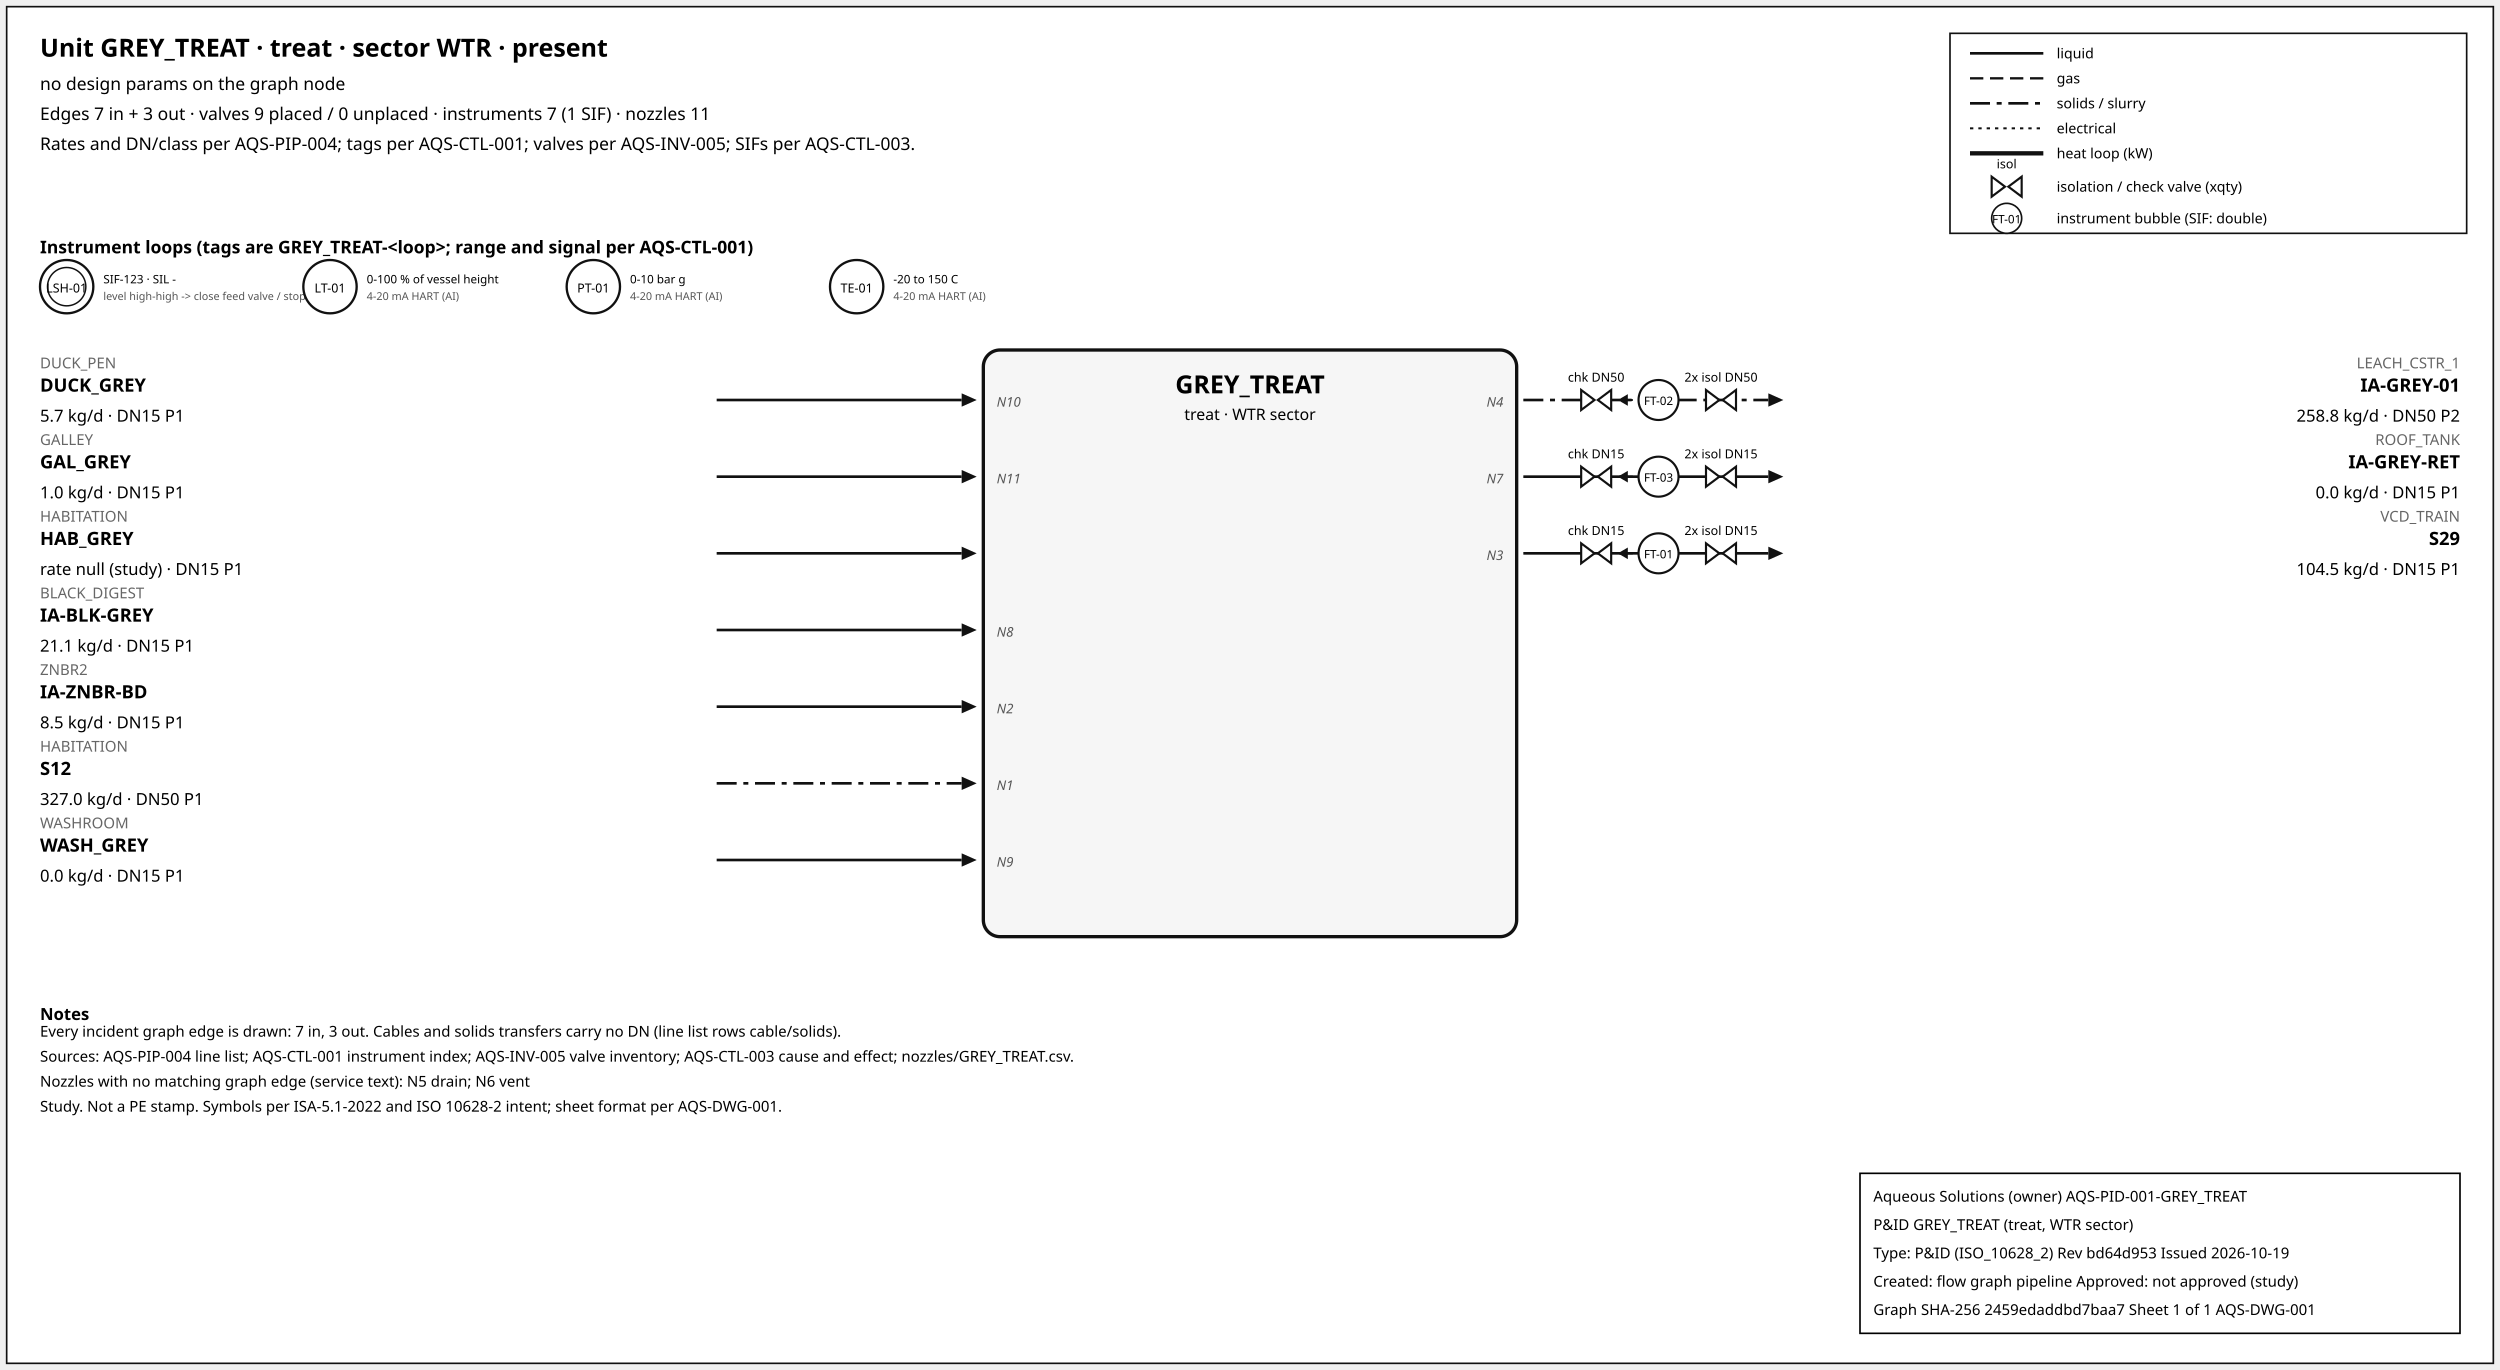
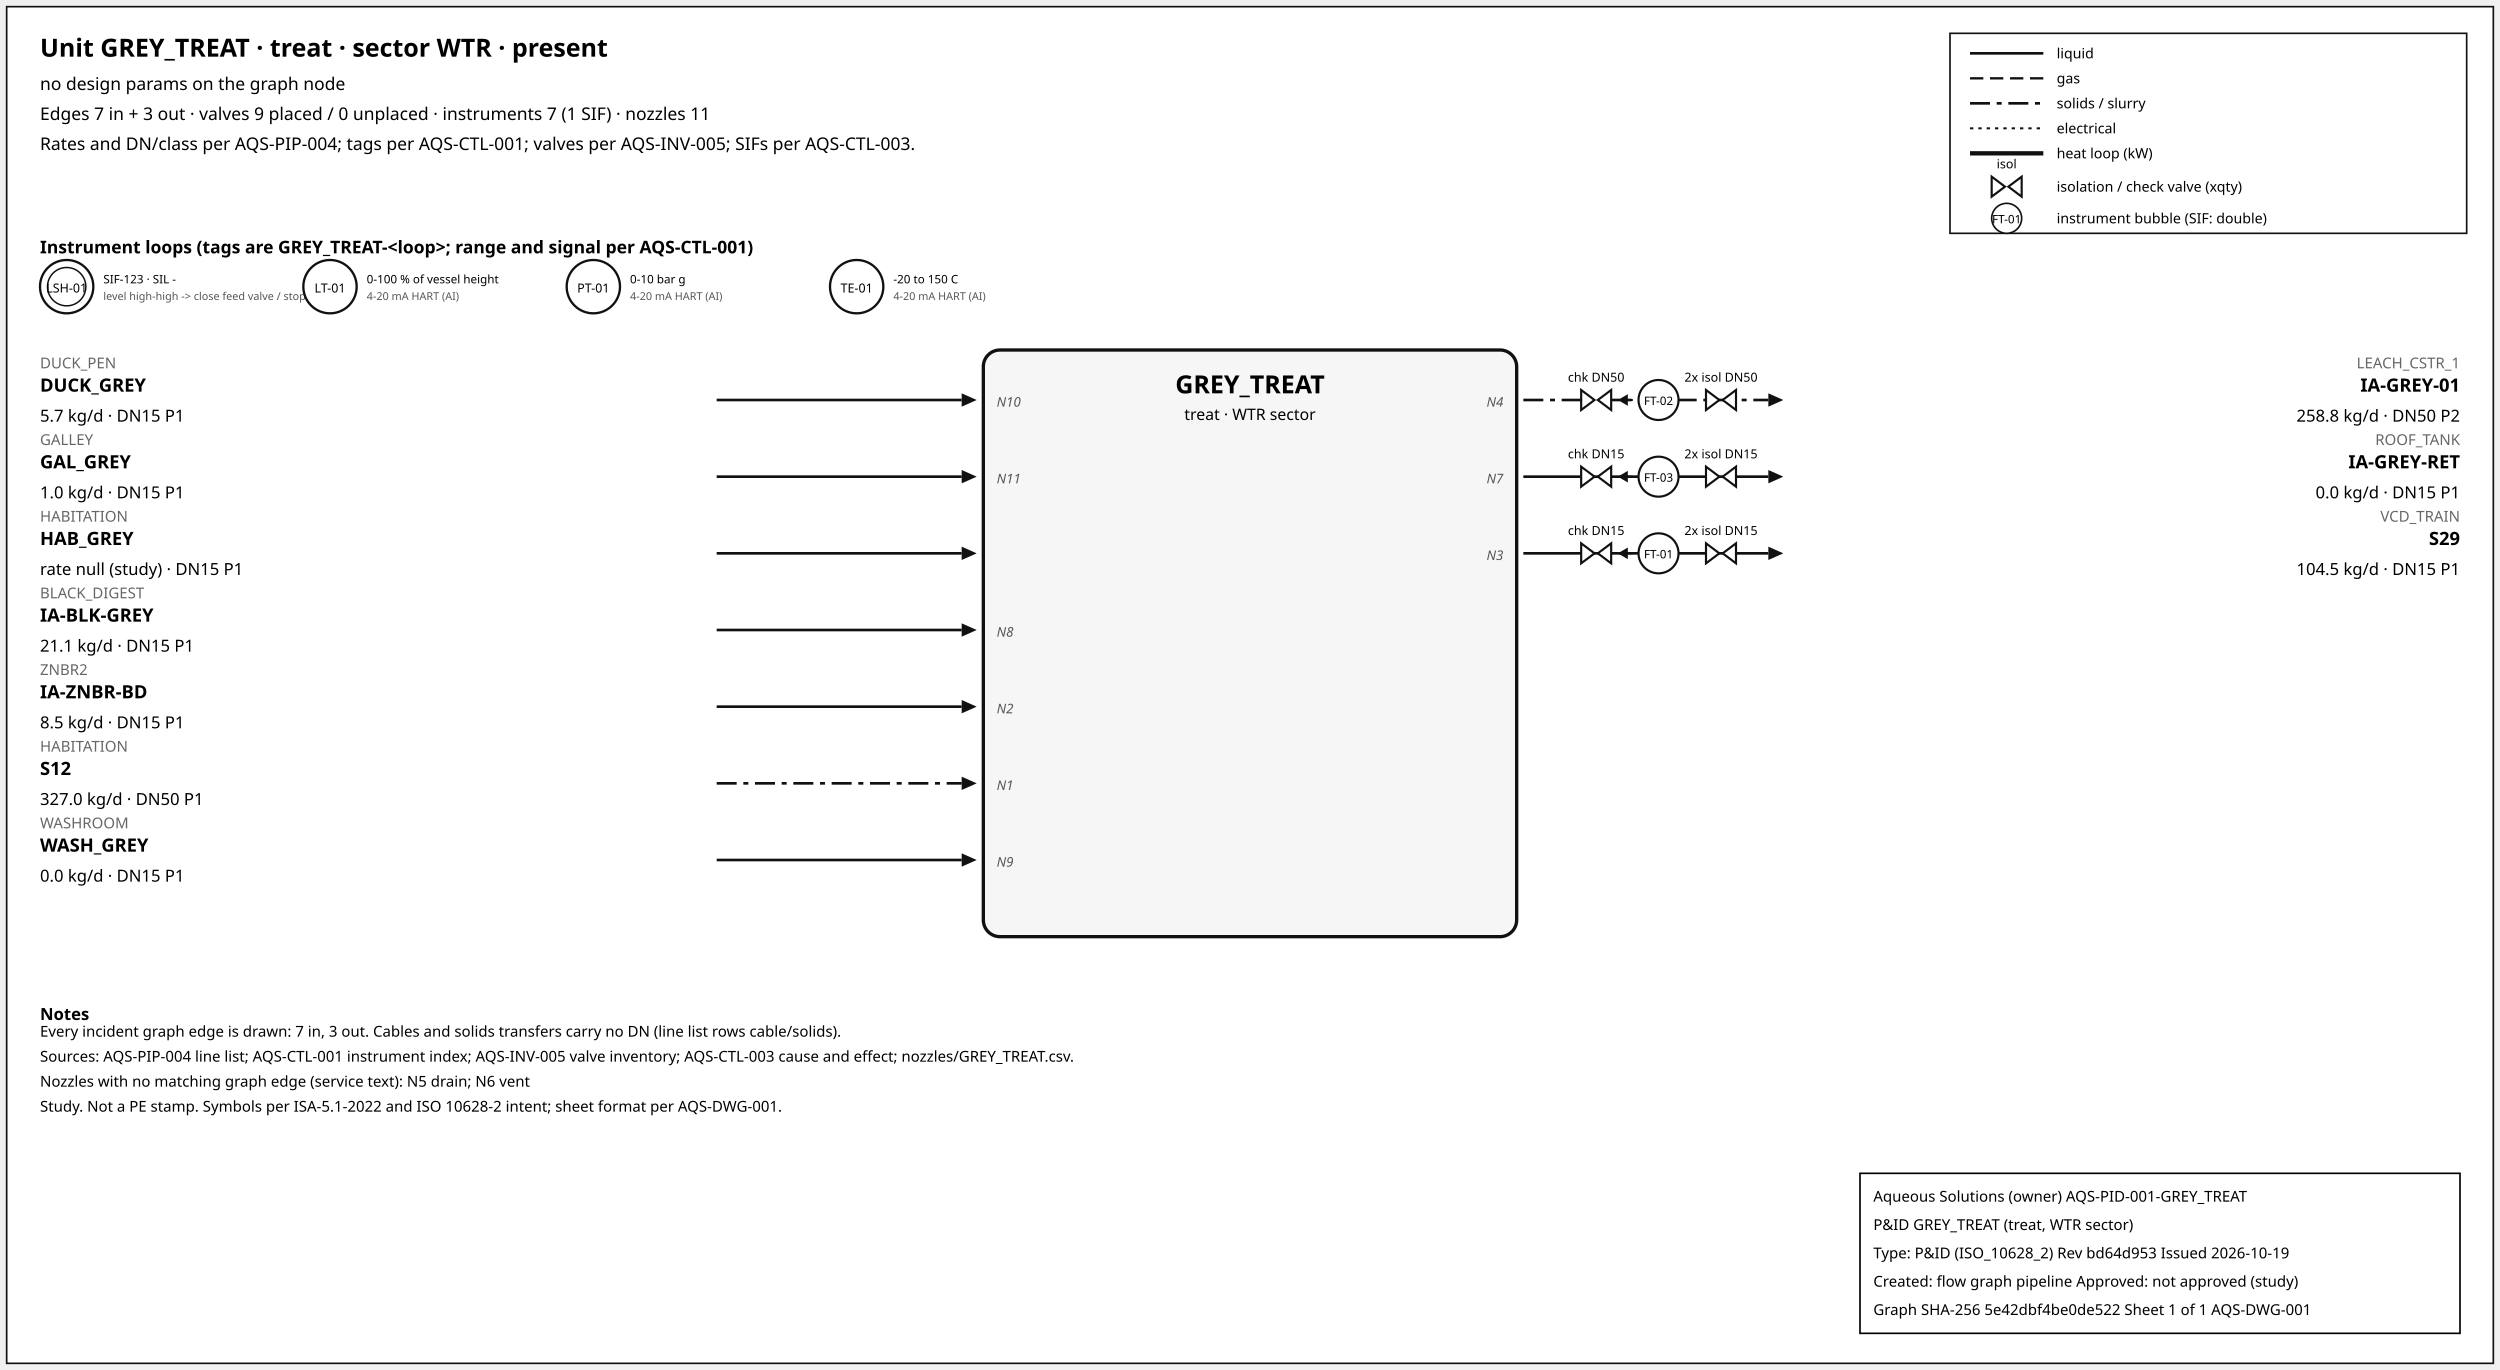
<svg xmlns="http://www.w3.org/2000/svg" width="1500" height="822" font-family="sans-serif">
  <rect x="4" y="4" width="1492" height="814" fill="white" stroke="#111" />
  <text x="24" y="34" font-size="15" font-weight="600">Unit GREY_TREAT · treat · sector WTR · present</text>
  <text x="24" y="54" font-size="10.5">no design params on the graph node</text>
  <text x="24" y="72" font-size="10.5">Edges 7 in + 3 out · valves 9 placed / 0 unplaced · instruments 7 (1 SIF) · nozzles 11</text>
  <text x="24" y="90" font-size="10.5">Rates and DN/class per AQS-PIP-004; tags per AQS-CTL-001; valves per AQS-INV-005; SIFs per AQS-CTL-003.</text>
  <rect x="1170" y="20" width="310" height="120" fill="white" stroke="#111" />
  <line x1="1182" y1="32" x2="1226" y2="32" stroke="#111" stroke-width="1.6" />
  <text x="1234" y="35" font-size="8.5">liquid</text>
  <line x1="1182" y1="47" x2="1226" y2="47" stroke="#111" stroke-width="1.4" stroke-dasharray="8,4" />
  <text x="1234" y="50" font-size="8.5">gas</text>
  <line x1="1182" y1="62" x2="1226" y2="62" stroke="#111" stroke-width="1.6" stroke-dasharray="12,4,3,4" />
  <text x="1234" y="65" font-size="8.5">solids / slurry</text>
  <line x1="1182" y1="77" x2="1226" y2="77" stroke="#111" stroke-width="1.2" stroke-dasharray="2,3" />
  <text x="1234" y="80" font-size="8.5">electrical</text>
  <line x1="1182" y1="92" x2="1226" y2="92" stroke="#111" stroke-width="2.6" />
  <text x="1234" y="95" font-size="8.5">heat loop (kW)</text>
  <path d="M 1195.0,106 L 1203.0,112 L 1195.0,118 Z M 1213.0,106 L 1205.0,112 L 1213.0,118 Z" fill="white" stroke="#111" stroke-width="1.3" />
  <text x="1204.0" y="101.0" font-size="7.5" text-anchor="middle">isol</text>
  <text x="1234" y="115" font-size="8.5">isolation / check valve (xqty)</text>
  <circle cx="1204" cy="131" r="9" fill="white" stroke="#111" />
  <text x="1204" y="134" font-size="7" text-anchor="middle">FT-01</text>
  <text x="1234" y="134" font-size="8.5">instrument bubble (SIF: double)</text>
  <text x="24" y="152" font-size="10.5" font-weight="600">Instrument loops (tags are GREY_TREAT-&lt;loop&gt;; range and signal per AQS-CTL-001)</text>
  <circle cx="40" cy="172" r="16" fill="white" stroke="#111" stroke-width="1.4" />
  <circle cx="40" cy="172" r="11.5" fill="none" stroke="#111" stroke-width="0.9" />
  <text x="40" y="175.5" font-size="7.5" text-anchor="middle">LSH-01</text>
  <text x="62" y="170" font-size="7">SIF-123 · SIL -</text>
  <text x="62" y="180" font-size="6.5" fill="#555">level high-high -&gt; close feed valve / stop f</text>
  <circle cx="198" cy="172" r="16" fill="white" stroke="#111" stroke-width="1.4" />
  <text x="198" y="175.5" font-size="7.5" text-anchor="middle">LT-01</text>
  <text x="220" y="170" font-size="7">0-100 % of vessel height</text>
  <text x="220" y="180" font-size="6.5" fill="#555">4-20 mA HART (AI)</text>
  <circle cx="356" cy="172" r="16" fill="white" stroke="#111" stroke-width="1.4" />
  <text x="356" y="175.5" font-size="7.5" text-anchor="middle">PT-01</text>
  <text x="378" y="170" font-size="7">0-10 bar g</text>
  <text x="378" y="180" font-size="6.5" fill="#555">4-20 mA HART (AI)</text>
  <circle cx="514" cy="172" r="16" fill="white" stroke="#111" stroke-width="1.4" />
  <text x="514" y="175.5" font-size="7.5" text-anchor="middle">TE-01</text>
  <text x="536" y="170" font-size="7">-20 to 150 C</text>
  <text x="536" y="180" font-size="6.5" fill="#555">4-20 mA HART (AI)</text>
  <rect x="590" y="210" width="320" height="352" rx="10" fill="#f6f6f6" stroke="#111" stroke-width="2" />
  <text x="750.0" y="236" font-size="15" font-weight="700" text-anchor="middle">GREY_TREAT</text>
  <text x="750.0" y="252" font-size="9.5" text-anchor="middle">treat · WTR sector</text>
  <line x1="430" y1="240" x2="577" y2="240" stroke="#111" stroke-width="1.6" class="edge-in" />
  <polygon points="586,240 577,236 577,244" fill="#111" />
  <text x="24" y="221" font-size="9" fill="#666" text-anchor="start">DUCK_PEN</text>
  <text x="24" y="235" font-size="11" font-weight="600" text-anchor="start">DUCK_GREY</text>
  <text x="24" y="253" font-size="10" text-anchor="start">5.7 kg/d · DN15 P1</text>
  <text x="598" y="244" font-size="8" font-style="italic" fill="#555" text-anchor="start">N10</text>
  <line x1="430" y1="286" x2="577" y2="286" stroke="#111" stroke-width="1.6" class="edge-in" />
  <polygon points="586,286 577,282 577,290" fill="#111" />
  <text x="24" y="267" font-size="9" fill="#666" text-anchor="start">GALLEY</text>
  <text x="24" y="281" font-size="11" font-weight="600" text-anchor="start">GAL_GREY</text>
  <text x="24" y="299" font-size="10" text-anchor="start">1.0 kg/d · DN15 P1</text>
  <text x="598" y="290" font-size="8" font-style="italic" fill="#555" text-anchor="start">N11</text>
  <line x1="430" y1="332" x2="577" y2="332" stroke="#111" stroke-width="1.6" class="edge-in" />
  <polygon points="586,332 577,328 577,336" fill="#111" />
  <text x="24" y="313" font-size="9" fill="#666" text-anchor="start">HABITATION</text>
  <text x="24" y="327" font-size="11" font-weight="600" text-anchor="start">HAB_GREY</text>
  <text x="24" y="345" font-size="10" text-anchor="start">rate null (study) · DN15 P1</text>
  <line x1="430" y1="378" x2="577" y2="378" stroke="#111" stroke-width="1.6" class="edge-in" />
  <polygon points="586,378 577,374 577,382" fill="#111" />
  <text x="24" y="359" font-size="9" fill="#666" text-anchor="start">BLACK_DIGEST</text>
  <text x="24" y="373" font-size="11" font-weight="600" text-anchor="start">IA-BLK-GREY</text>
  <text x="24" y="391" font-size="10" text-anchor="start">21.1 kg/d · DN15 P1</text>
  <text x="598" y="382" font-size="8" font-style="italic" fill="#555" text-anchor="start">N8</text>
  <line x1="430" y1="424" x2="577" y2="424" stroke="#111" stroke-width="1.6" class="edge-in" />
  <polygon points="586,424 577,420 577,428" fill="#111" />
  <text x="24" y="405" font-size="9" fill="#666" text-anchor="start">ZNBR2</text>
  <text x="24" y="419" font-size="11" font-weight="600" text-anchor="start">IA-ZNBR-BD</text>
  <text x="24" y="437" font-size="10" text-anchor="start">8.5 kg/d · DN15 P1</text>
  <text x="598" y="428" font-size="8" font-style="italic" fill="#555" text-anchor="start">N2</text>
  <line x1="430" y1="470" x2="577" y2="470" stroke="#111" stroke-width="1.6" stroke-dasharray="12,4,3,4" class="edge-in" />
  <polygon points="586,470 577,466 577,474" fill="#111" />
  <text x="24" y="451" font-size="9" fill="#666" text-anchor="start">HABITATION</text>
  <text x="24" y="465" font-size="11" font-weight="600" text-anchor="start">S12</text>
  <text x="24" y="483" font-size="10" text-anchor="start">327.0 kg/d · DN50 P1</text>
  <text x="598" y="474" font-size="8" font-style="italic" fill="#555" text-anchor="start">N1</text>
  <line x1="430" y1="516" x2="577" y2="516" stroke="#111" stroke-width="1.6" class="edge-in" />
  <polygon points="586,516 577,512 577,520" fill="#111" />
  <text x="24" y="497" font-size="9" fill="#666" text-anchor="start">WASHROOM</text>
  <text x="24" y="511" font-size="11" font-weight="600" text-anchor="start">WASH_GREY</text>
  <text x="24" y="529" font-size="10" text-anchor="start">0.0 kg/d · DN15 P1</text>
  <text x="598" y="520" font-size="8" font-style="italic" fill="#555" text-anchor="start">N9</text>
  <line x1="914" y1="240" x2="1061" y2="240" stroke="#111" stroke-width="1.6" stroke-dasharray="12,4,3,4" class="edge-out" />
  <polygon points="1070,240 1061,236 1061,244" fill="#111" />
  <text x="1476" y="221" font-size="9" fill="#666" text-anchor="end">LEACH_CSTR_1</text>
  <text x="1476" y="235" font-size="11" font-weight="600" text-anchor="end">IA-GREY-01</text>
  <text x="1476" y="253" font-size="10" text-anchor="end">258.8 kg/d · DN50 P2</text>
  <text x="902" y="244" font-size="8" font-style="italic" fill="#555" text-anchor="end">N4</text>
  <line x1="979.7" y1="240" x2="971.7" y2="240" stroke="#111" stroke-width="1.2" />
  <polygon points="970.7,240 976.7,236.5 976.7,243.5" fill="#111" />
  <path d="M 948.7,234 L 956.7,240 L 948.7,246 Z M 966.7,234 L 958.7,240 L 966.7,246 Z" fill="white" stroke="#111" stroke-width="1.3" />
  <text x="957.7" y="229.0" font-size="7.5" text-anchor="middle">chk DN50</text>
  <path d="M 1023.6,234 L 1031.6,240 L 1023.6,246 Z M 1041.6,234 L 1033.6,240 L 1041.6,246 Z" fill="white" stroke="#111" stroke-width="1.3" />
  <text x="1032.6" y="229.0" font-size="7.5" text-anchor="middle">2x isol DN50</text>
  <circle cx="995.12" cy="240" r="12" fill="white" stroke="#111" stroke-width="1.3" />
  <text x="995.12" y="243" font-size="7" text-anchor="middle">FT-02</text>
  <line x1="914" y1="286" x2="1061" y2="286" stroke="#111" stroke-width="1.6" class="edge-out" />
  <polygon points="1070,286 1061,282 1061,290" fill="#111" />
  <text x="1476" y="267" font-size="9" fill="#666" text-anchor="end">ROOF_TANK</text>
  <text x="1476" y="281" font-size="11" font-weight="600" text-anchor="end">IA-GREY-RET</text>
  <text x="1476" y="299" font-size="10" text-anchor="end">0.0 kg/d · DN15 P1</text>
  <text x="902" y="290" font-size="8" font-style="italic" fill="#555" text-anchor="end">N7</text>
  <line x1="979.7" y1="286" x2="971.7" y2="286" stroke="#111" stroke-width="1.2" />
  <polygon points="970.7,286 976.7,282.5 976.7,289.5" fill="#111" />
  <path d="M 948.7,280 L 956.7,286 L 948.7,292 Z M 966.7,280 L 958.7,286 L 966.7,292 Z" fill="white" stroke="#111" stroke-width="1.3" />
  <text x="957.7" y="275.0" font-size="7.5" text-anchor="middle">chk DN15</text>
  <path d="M 1023.6,280 L 1031.6,286 L 1023.6,292 Z M 1041.6,280 L 1033.6,286 L 1041.6,292 Z" fill="white" stroke="#111" stroke-width="1.3" />
  <text x="1032.6" y="275.0" font-size="7.5" text-anchor="middle">2x isol DN15</text>
  <circle cx="995.12" cy="286" r="12" fill="white" stroke="#111" stroke-width="1.3" />
  <text x="995.12" y="289" font-size="7" text-anchor="middle">FT-03</text>
  <line x1="914" y1="332" x2="1061" y2="332" stroke="#111" stroke-width="1.6" class="edge-out" />
  <polygon points="1070,332 1061,328 1061,336" fill="#111" />
  <text x="1476" y="313" font-size="9" fill="#666" text-anchor="end">VCD_TRAIN</text>
  <text x="1476" y="327" font-size="11" font-weight="600" text-anchor="end">S29</text>
  <text x="1476" y="345" font-size="10" text-anchor="end">104.5 kg/d · DN15 P1</text>
  <text x="902" y="336" font-size="8" font-style="italic" fill="#555" text-anchor="end">N3</text>
  <line x1="979.7" y1="332" x2="971.7" y2="332" stroke="#111" stroke-width="1.2" />
  <polygon points="970.7,332 976.7,328.5 976.7,335.5" fill="#111" />
  <path d="M 948.7,326 L 956.7,332 L 948.7,338 Z M 966.7,326 L 958.7,332 L 966.7,338 Z" fill="white" stroke="#111" stroke-width="1.3" />
  <text x="957.7" y="321.0" font-size="7.5" text-anchor="middle">chk DN15</text>
  <path d="M 1023.6,326 L 1031.6,332 L 1023.6,338 Z M 1041.6,326 L 1033.6,332 L 1041.6,338 Z" fill="white" stroke="#111" stroke-width="1.3" />
  <text x="1032.6" y="321.0" font-size="7.5" text-anchor="middle">2x isol DN15</text>
  <circle cx="995.12" cy="332" r="12" fill="white" stroke="#111" stroke-width="1.3" />
  <text x="995.12" y="335" font-size="7" text-anchor="middle">FT-01</text>
  <text x="24" y="612" font-size="10" font-weight="600">Notes</text>
  <text x="24" y="622" font-size="9">Every incident graph edge is drawn: 7 in, 3 out. Cables and solids transfers carry no DN (line list rows cable/solids).</text>
  <text x="24" y="637" font-size="9">Sources: AQS-PIP-004 line list; AQS-CTL-001 instrument index; AQS-INV-005 valve inventory; AQS-CTL-003 cause and effect; nozzles/GREY_TREAT.csv.</text>
  <text x="24" y="652" font-size="9">Nozzles with no matching graph edge (service text): N5 drain; N6 vent</text>
  <text x="24" y="667" font-size="9">Study. Not a PE stamp. Symbols per ISA-5.1-2022 and ISO 10628-2 intent; sheet format per AQS-DWG-001.</text>
  <g id="aqs-title-block">
    <rect x="1116" y="704" width="360" height="96" fill="white" stroke="black" stroke-width="1" />
    <text x="1124" y="721" font-size="9">Aqueous Solutions (owner)   AQS-PID-001-GREY_TREAT</text>
    <text x="1124" y="738" font-size="9">P&amp;ID GREY_TREAT (treat, WTR sector)</text>
    <text x="1124" y="755" font-size="9">Type: P&amp;ID (ISO_10628_2)   Rev bd64d953   Issued 2026-10-19</text>
    <text x="1124" y="772" font-size="9">Created: flow graph pipeline   Approved: not approved (study)</text>
-     <text x="1124" y="789" font-size="9">Graph SHA-256 2459edaddbd7baa7   Sheet 1 of 1   AQS-DWG-001</text>
+     <text x="1124" y="789" font-size="9">Graph SHA-256 5e42dbf4be0de522   Sheet 1 of 1   AQS-DWG-001</text>
  </g>
</svg>
